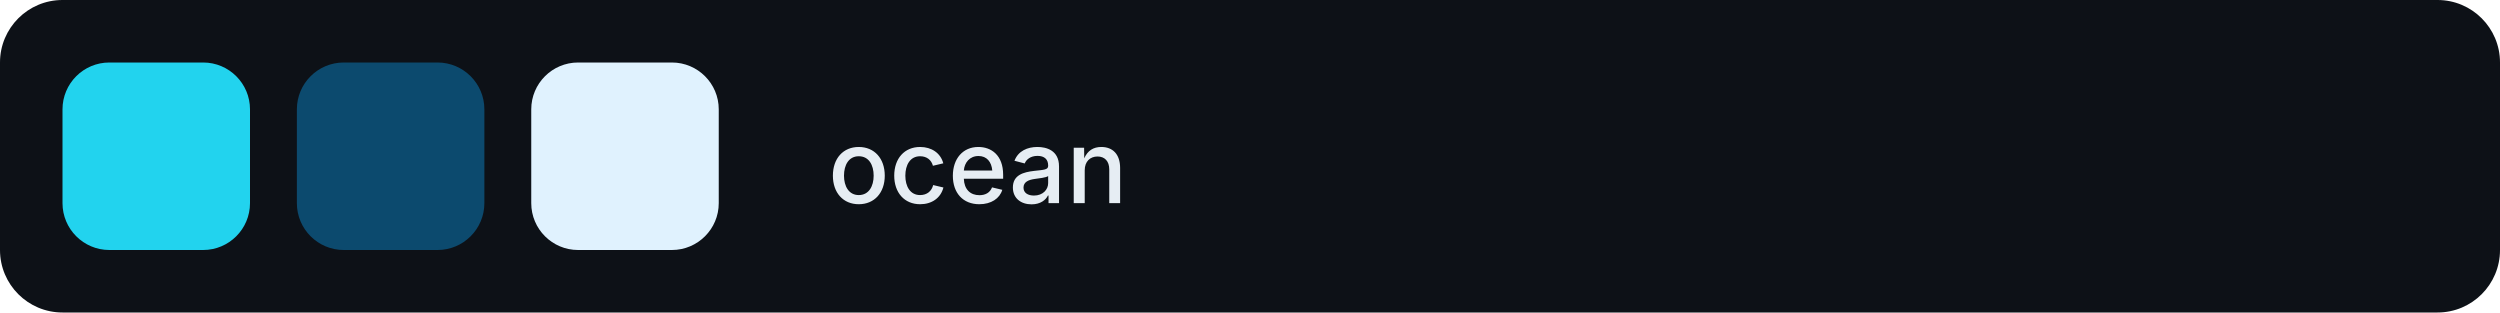
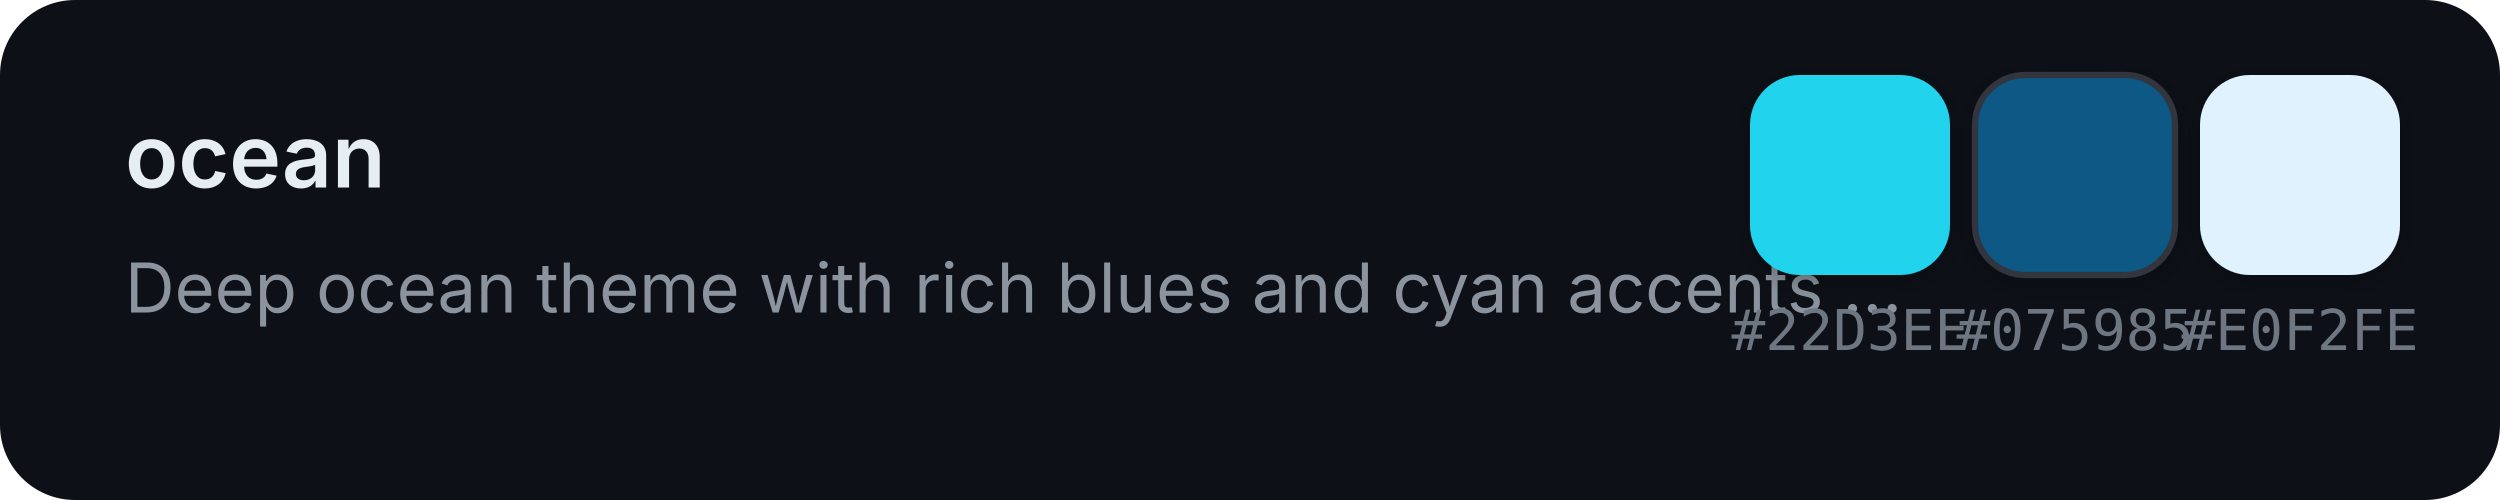
- <svg xmlns="http://www.w3.org/2000/svg" width="320" height="40" viewBox="0 0 320 40">
-   <rect width="320" height="40" fill="#0d1117" rx="8" />
-   <text x="106" y="26" font-family="system-ui, -apple-system, sans-serif" font-size="13" font-weight="500" fill="#e6edf3">ocean</text>
-   <rect x="8" y="8" width="24" height="24" rx="6" fill="#22D3EE" />
-   <rect x="38" y="8" width="24" height="24" rx="6" fill="#0C4A6E" />
-   <rect x="68" y="8" width="24" height="24" rx="6" fill="#E0F2FE" />
+ <svg xmlns="http://www.w3.org/2000/svg" width="400" height="80" viewBox="0 0 400 80">
+   <defs>
+     <style>
+       .bg { fill: #0d1117; }
+       .text { font-family: system-ui, -apple-system, sans-serif; fill: #e6edf3; }
+       .label { font-size: 14px; font-weight: 600; }
+       .desc { font-size: 11px; fill: #8b949e; }
+       .hex { font-size: 9px; fill: #6e7681; font-family: 'JetBrains Mono', monospace; }
+     </style>
+     <filter id="shadow" x="-20%" y="-20%" width="140%" height="140%">
+       <feDropShadow dx="0" dy="1" stdDeviation="2" flood-opacity="0.3" />
+     </filter>
+   </defs>
+   <rect width="400" height="80" fill="#0d1117" rx="12" />
+   <text x="20" y="30" class="text label">ocean</text>
+   <text x="20" y="50" class="text desc">Deep ocean theme with rich blues and cyan accents ...</text>
+   <rect x="280" y="12" width="32" height="32" rx="8" fill="#22D3EE" filter="url(#shadow)" />
+   <text x="296" y="56" class="hex" text-anchor="middle">#22D3EE</text>
+   <rect x="316" y="12" width="32" height="32" rx="8" fill="#075985" stroke="#30363d" stroke-width="1" filter="url(#shadow)" />
+   <text x="332" y="56" class="hex" text-anchor="middle">#075985</text>
+   <rect x="352" y="12" width="32" height="32" rx="8" fill="#E0F2FE" filter="url(#shadow)" />
+   <text x="368" y="56" class="hex" text-anchor="middle">#E0F2FE</text>
</svg>
